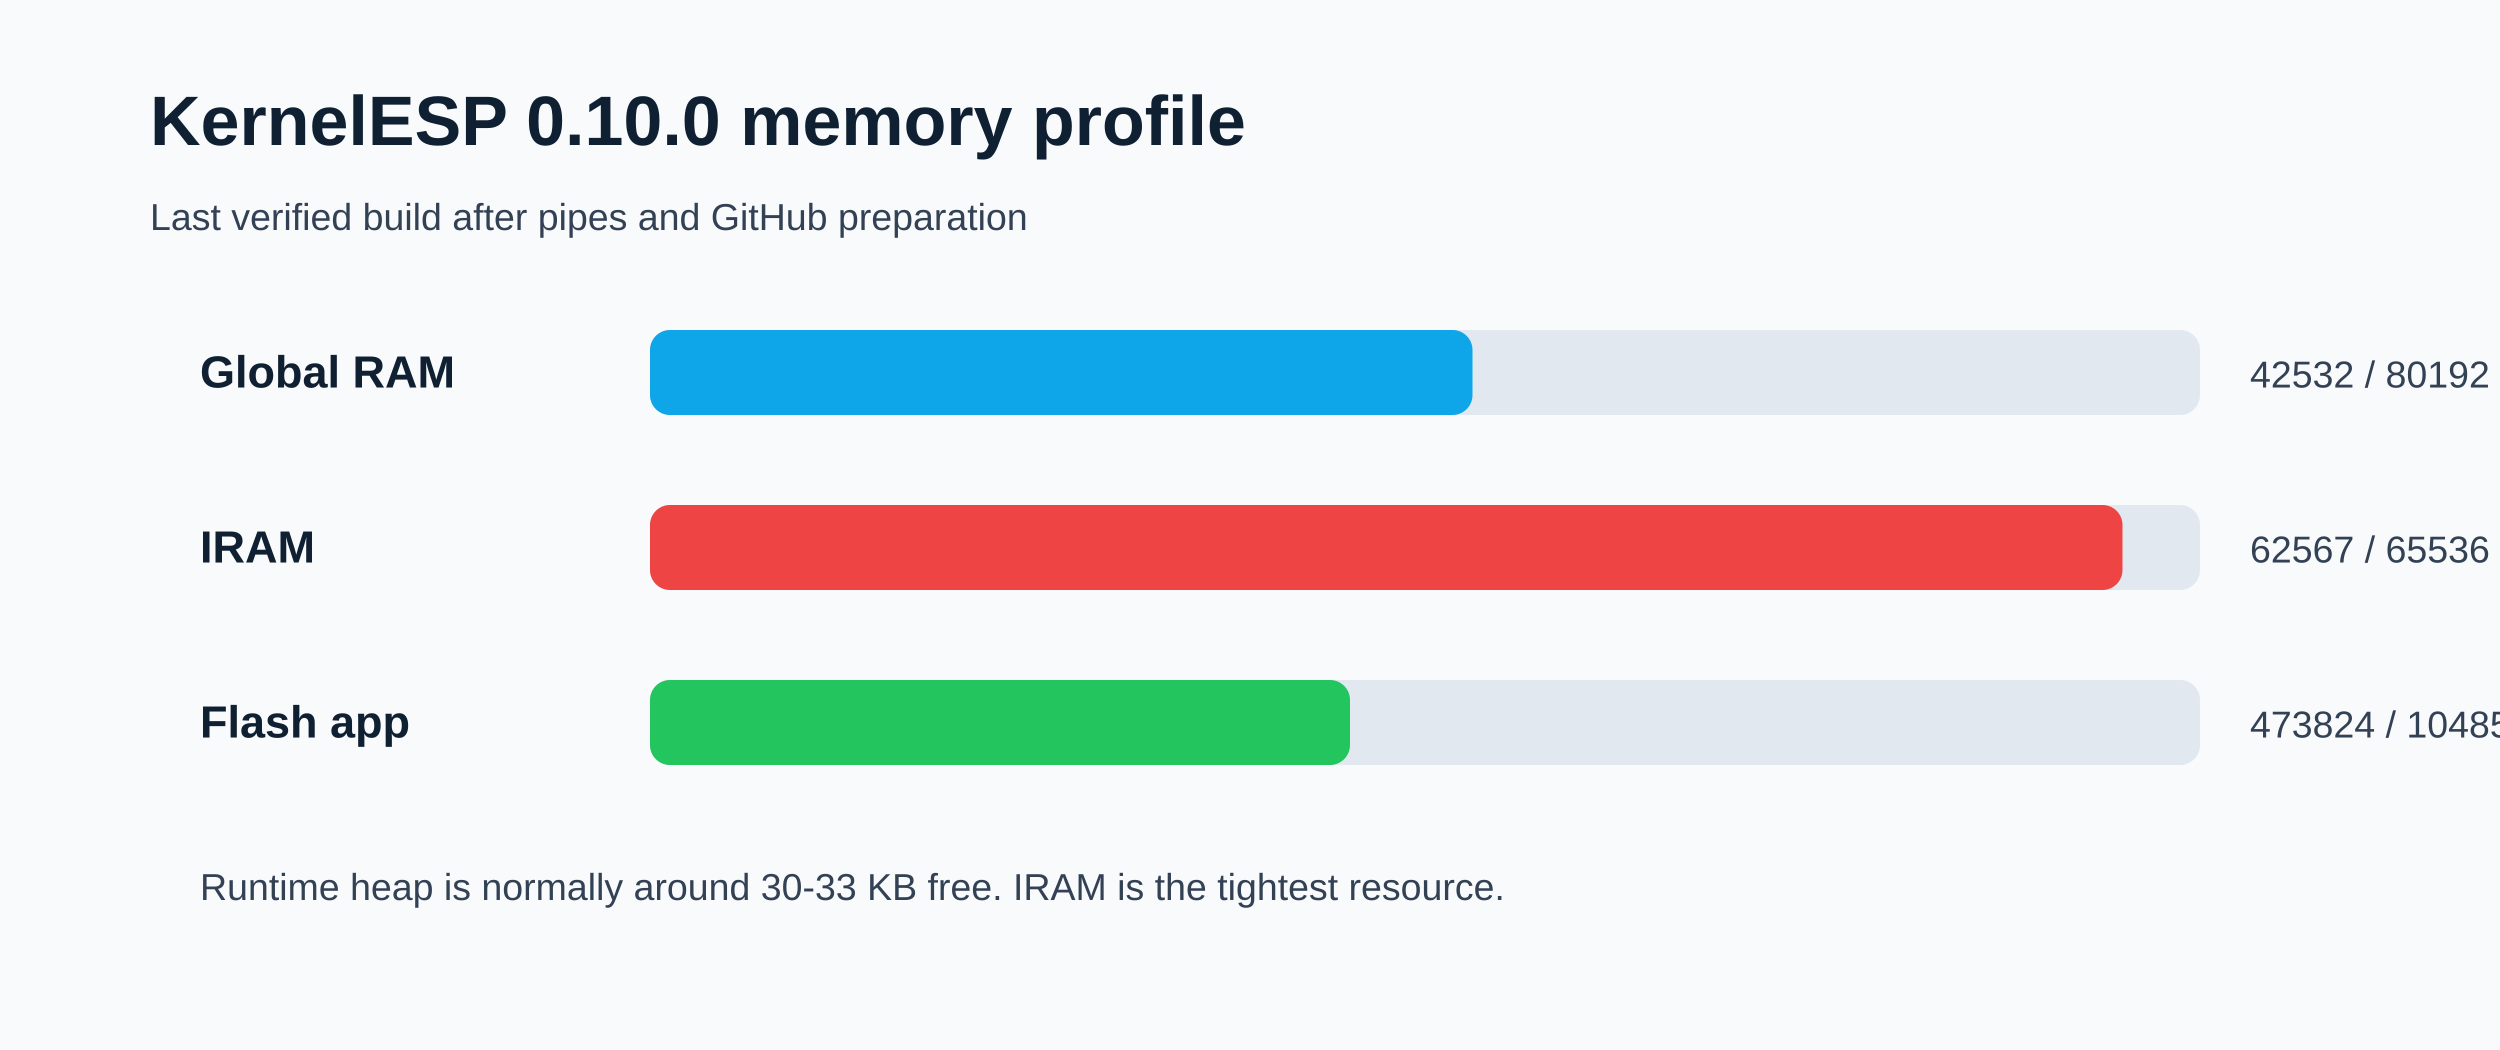
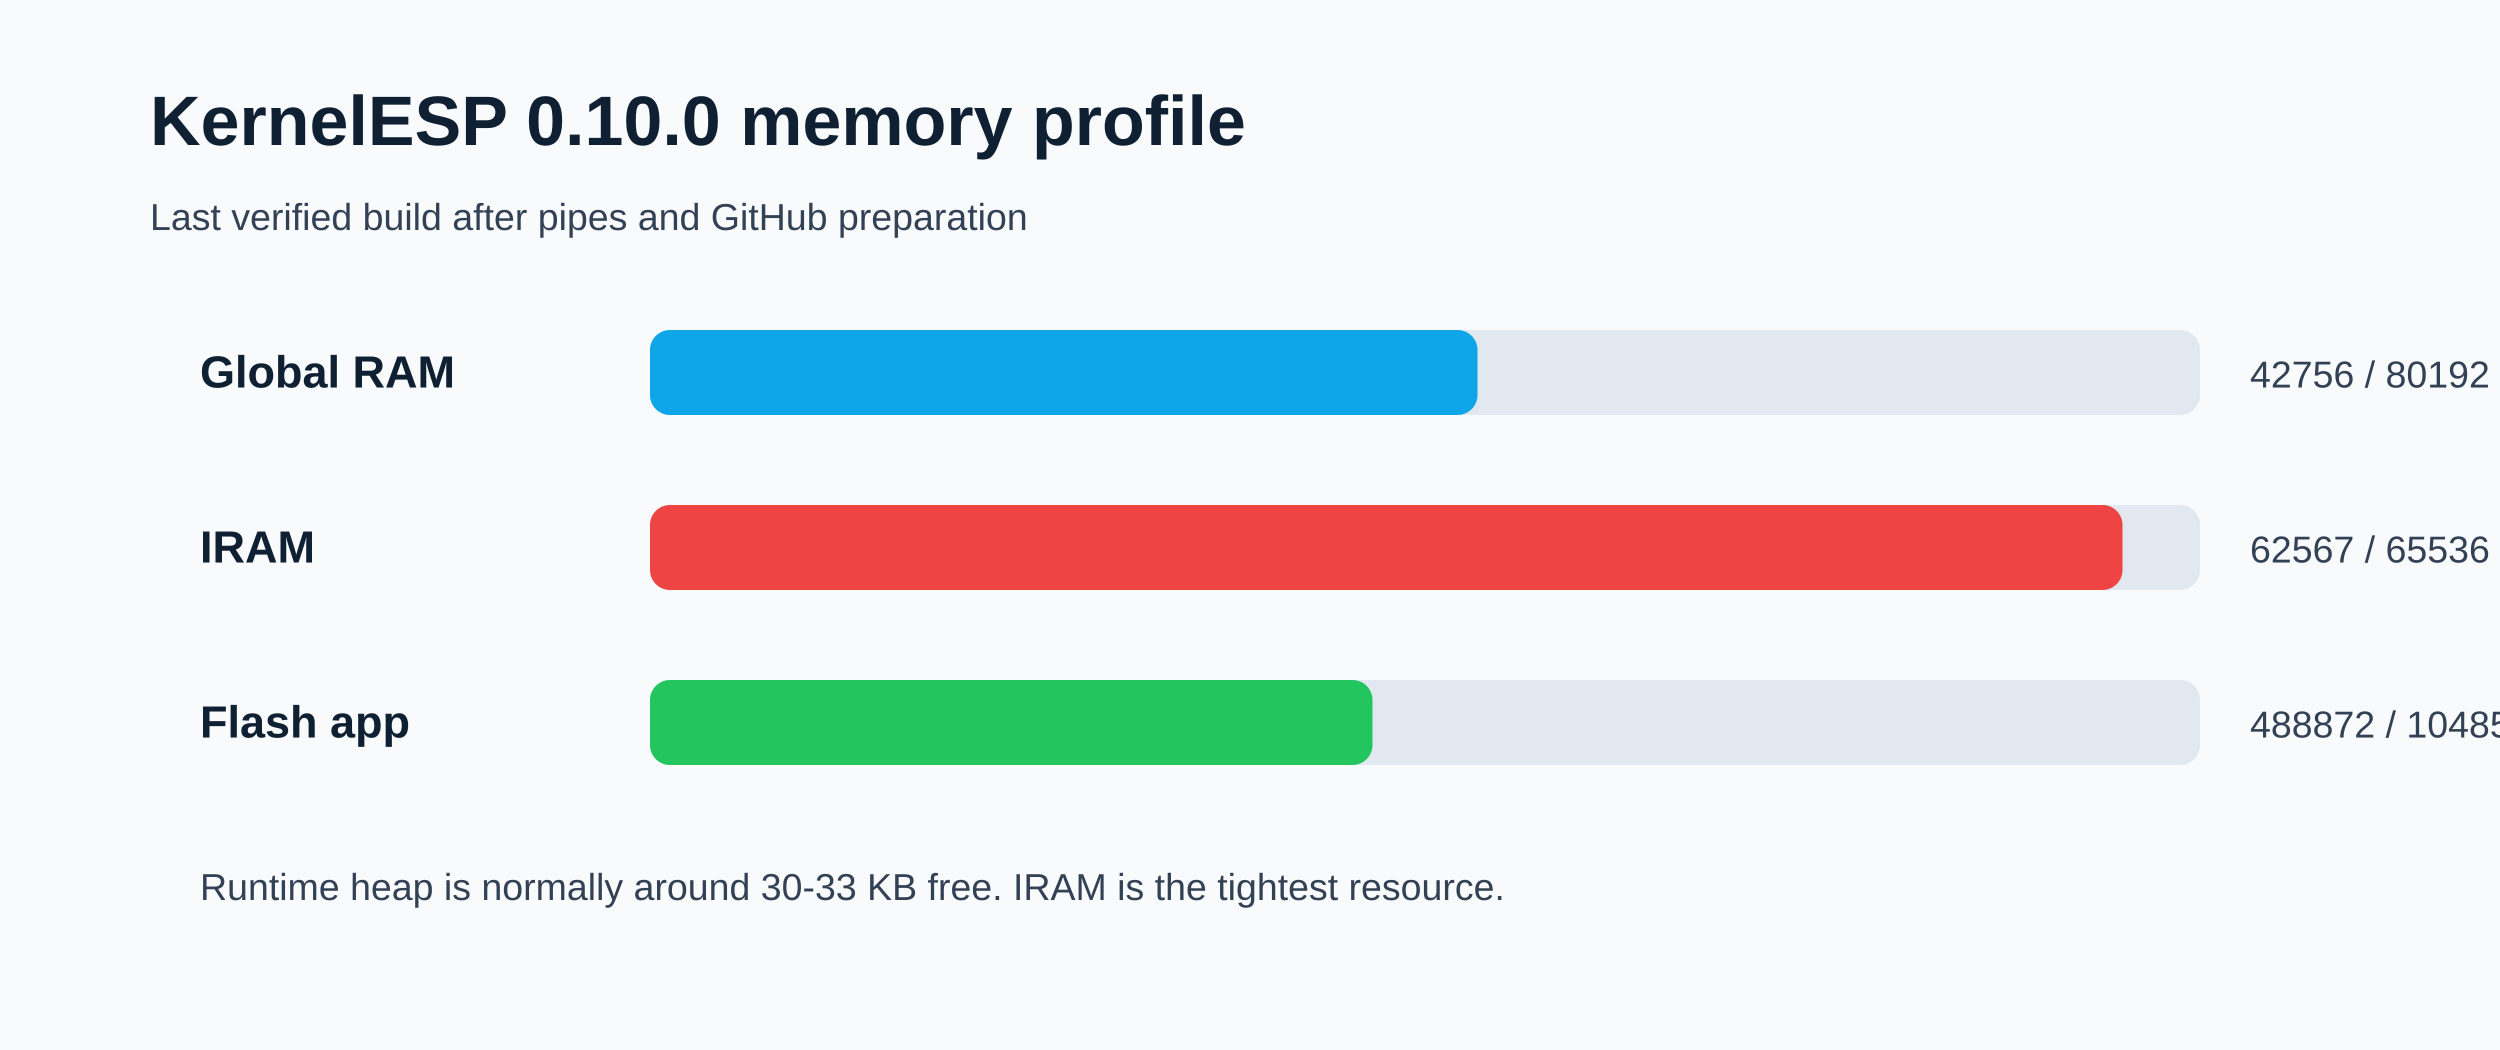
<svg xmlns="http://www.w3.org/2000/svg" width="1000" height="420" viewBox="0 0 1000 420" role="img" aria-labelledby="title desc">
  <defs>
    <style>.bg{fill:#f8fafc}.h{font:700 28px system-ui,Arial;fill:#102033}.t{font:15px system-ui,Arial;fill:#334155}.label{font:700 18px system-ui,Arial;fill:#102033}.bar{fill:#e2e8f0}.ram{fill:#0ea5e9}.iram{fill:#ef4444}.flash{fill:#22c55e}</style>
  </defs>
  <rect class="bg" width="1000" height="420" />
  <text x="60" y="58" class="h">KernelESP 0.10.0 memory profile</text>
  <text x="60" y="92" class="t">Last verified build after pipes and GitHub preparation</text>
  <text x="80" y="155" class="label">Global RAM</text>
  <rect x="260" y="132" width="620" height="34" rx="8" class="bar" />
-   <rect x="260" y="132" width="329" height="34" rx="8" class="ram" />
-   <text x="900" y="155" class="t">42532 / 80192 bytes, 53%</text>
+   <rect x="260" y="132" width="331" height="34" rx="8" class="ram" />
+   <text x="900" y="155" class="t">42756 / 80192 bytes, 53%</text>
  <text x="80" y="225" class="label">IRAM</text>
  <rect x="260" y="202" width="620" height="34" rx="8" class="bar" />
  <rect x="260" y="202" width="589" height="34" rx="8" class="iram" />
  <text x="900" y="225" class="t">62567 / 65536 bytes, 95%</text>
  <text x="80" y="295" class="label">Flash app</text>
  <rect x="260" y="272" width="620" height="34" rx="8" class="bar" />
-   <rect x="260" y="272" width="280" height="34" rx="8" class="flash" />
-   <text x="900" y="295" class="t">473824 / 1048576 bytes, 45%</text>
+   <rect x="260" y="272" width="289" height="34" rx="8" class="flash" />
+   <text x="900" y="295" class="t">488872 / 1048576 bytes, 46%</text>
  <text x="80" y="360" class="t">Runtime heap is normally around 30-33 KB free. IRAM is the tightest resource.</text>
</svg>
